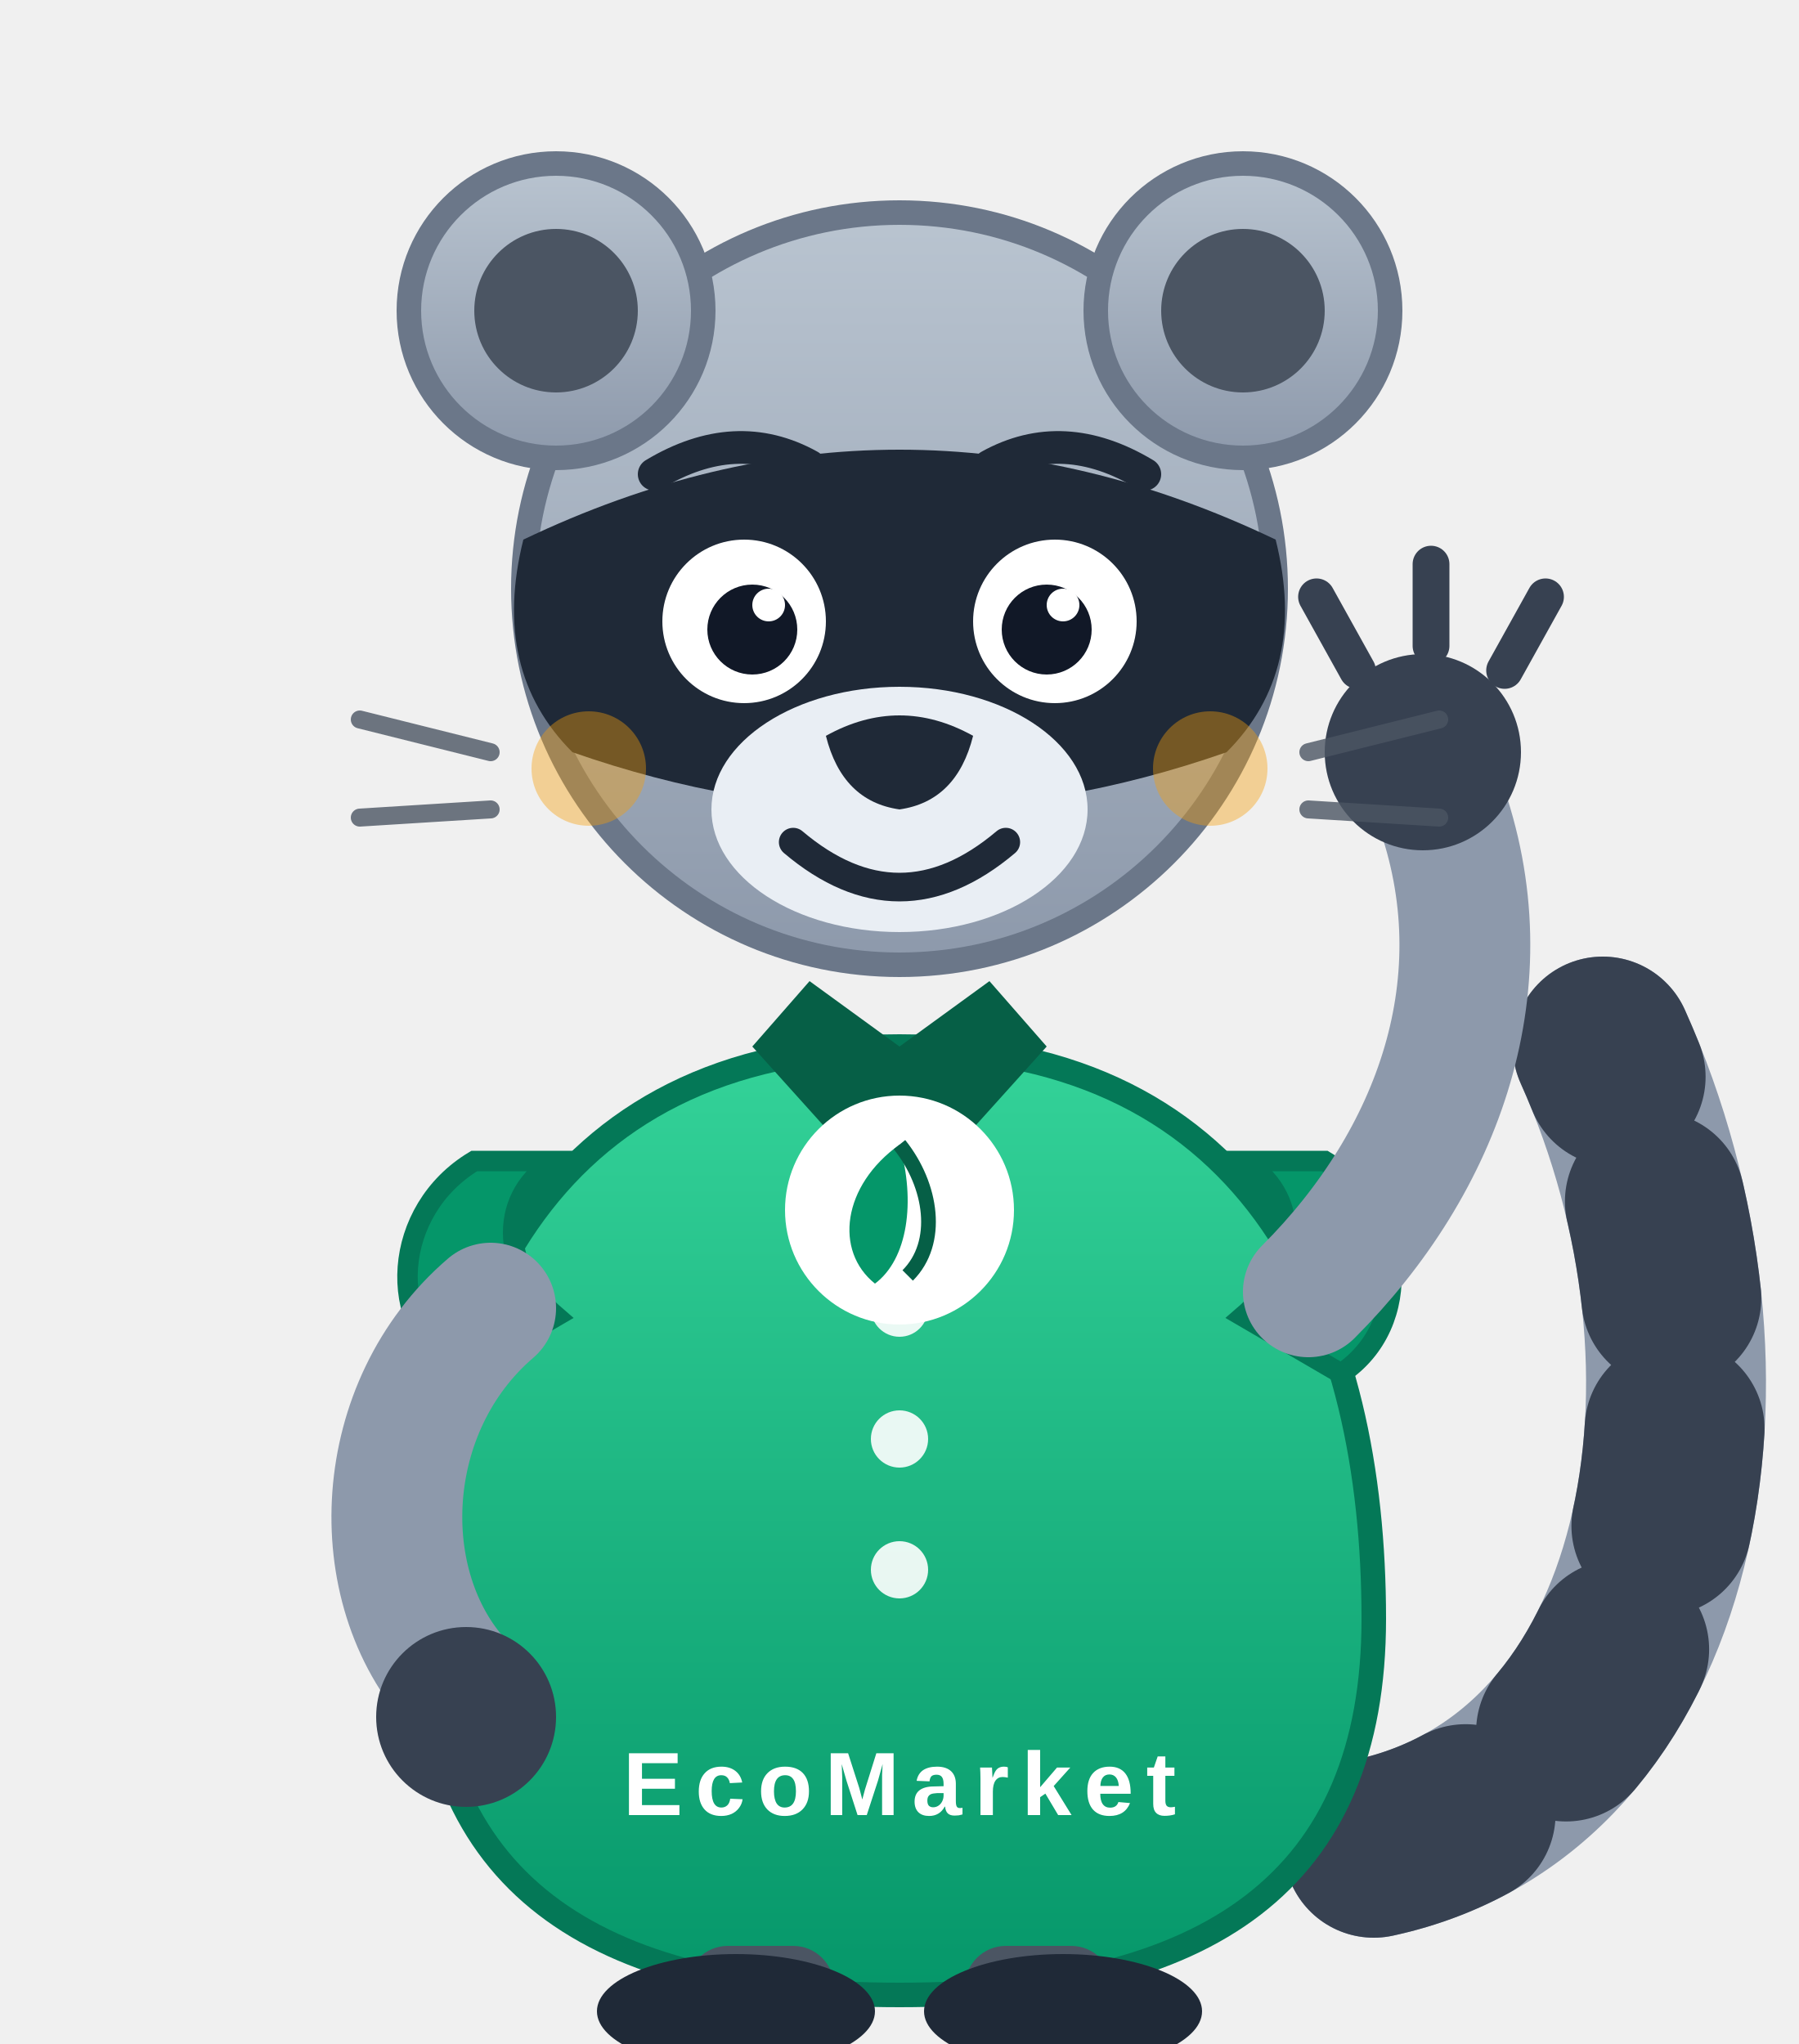
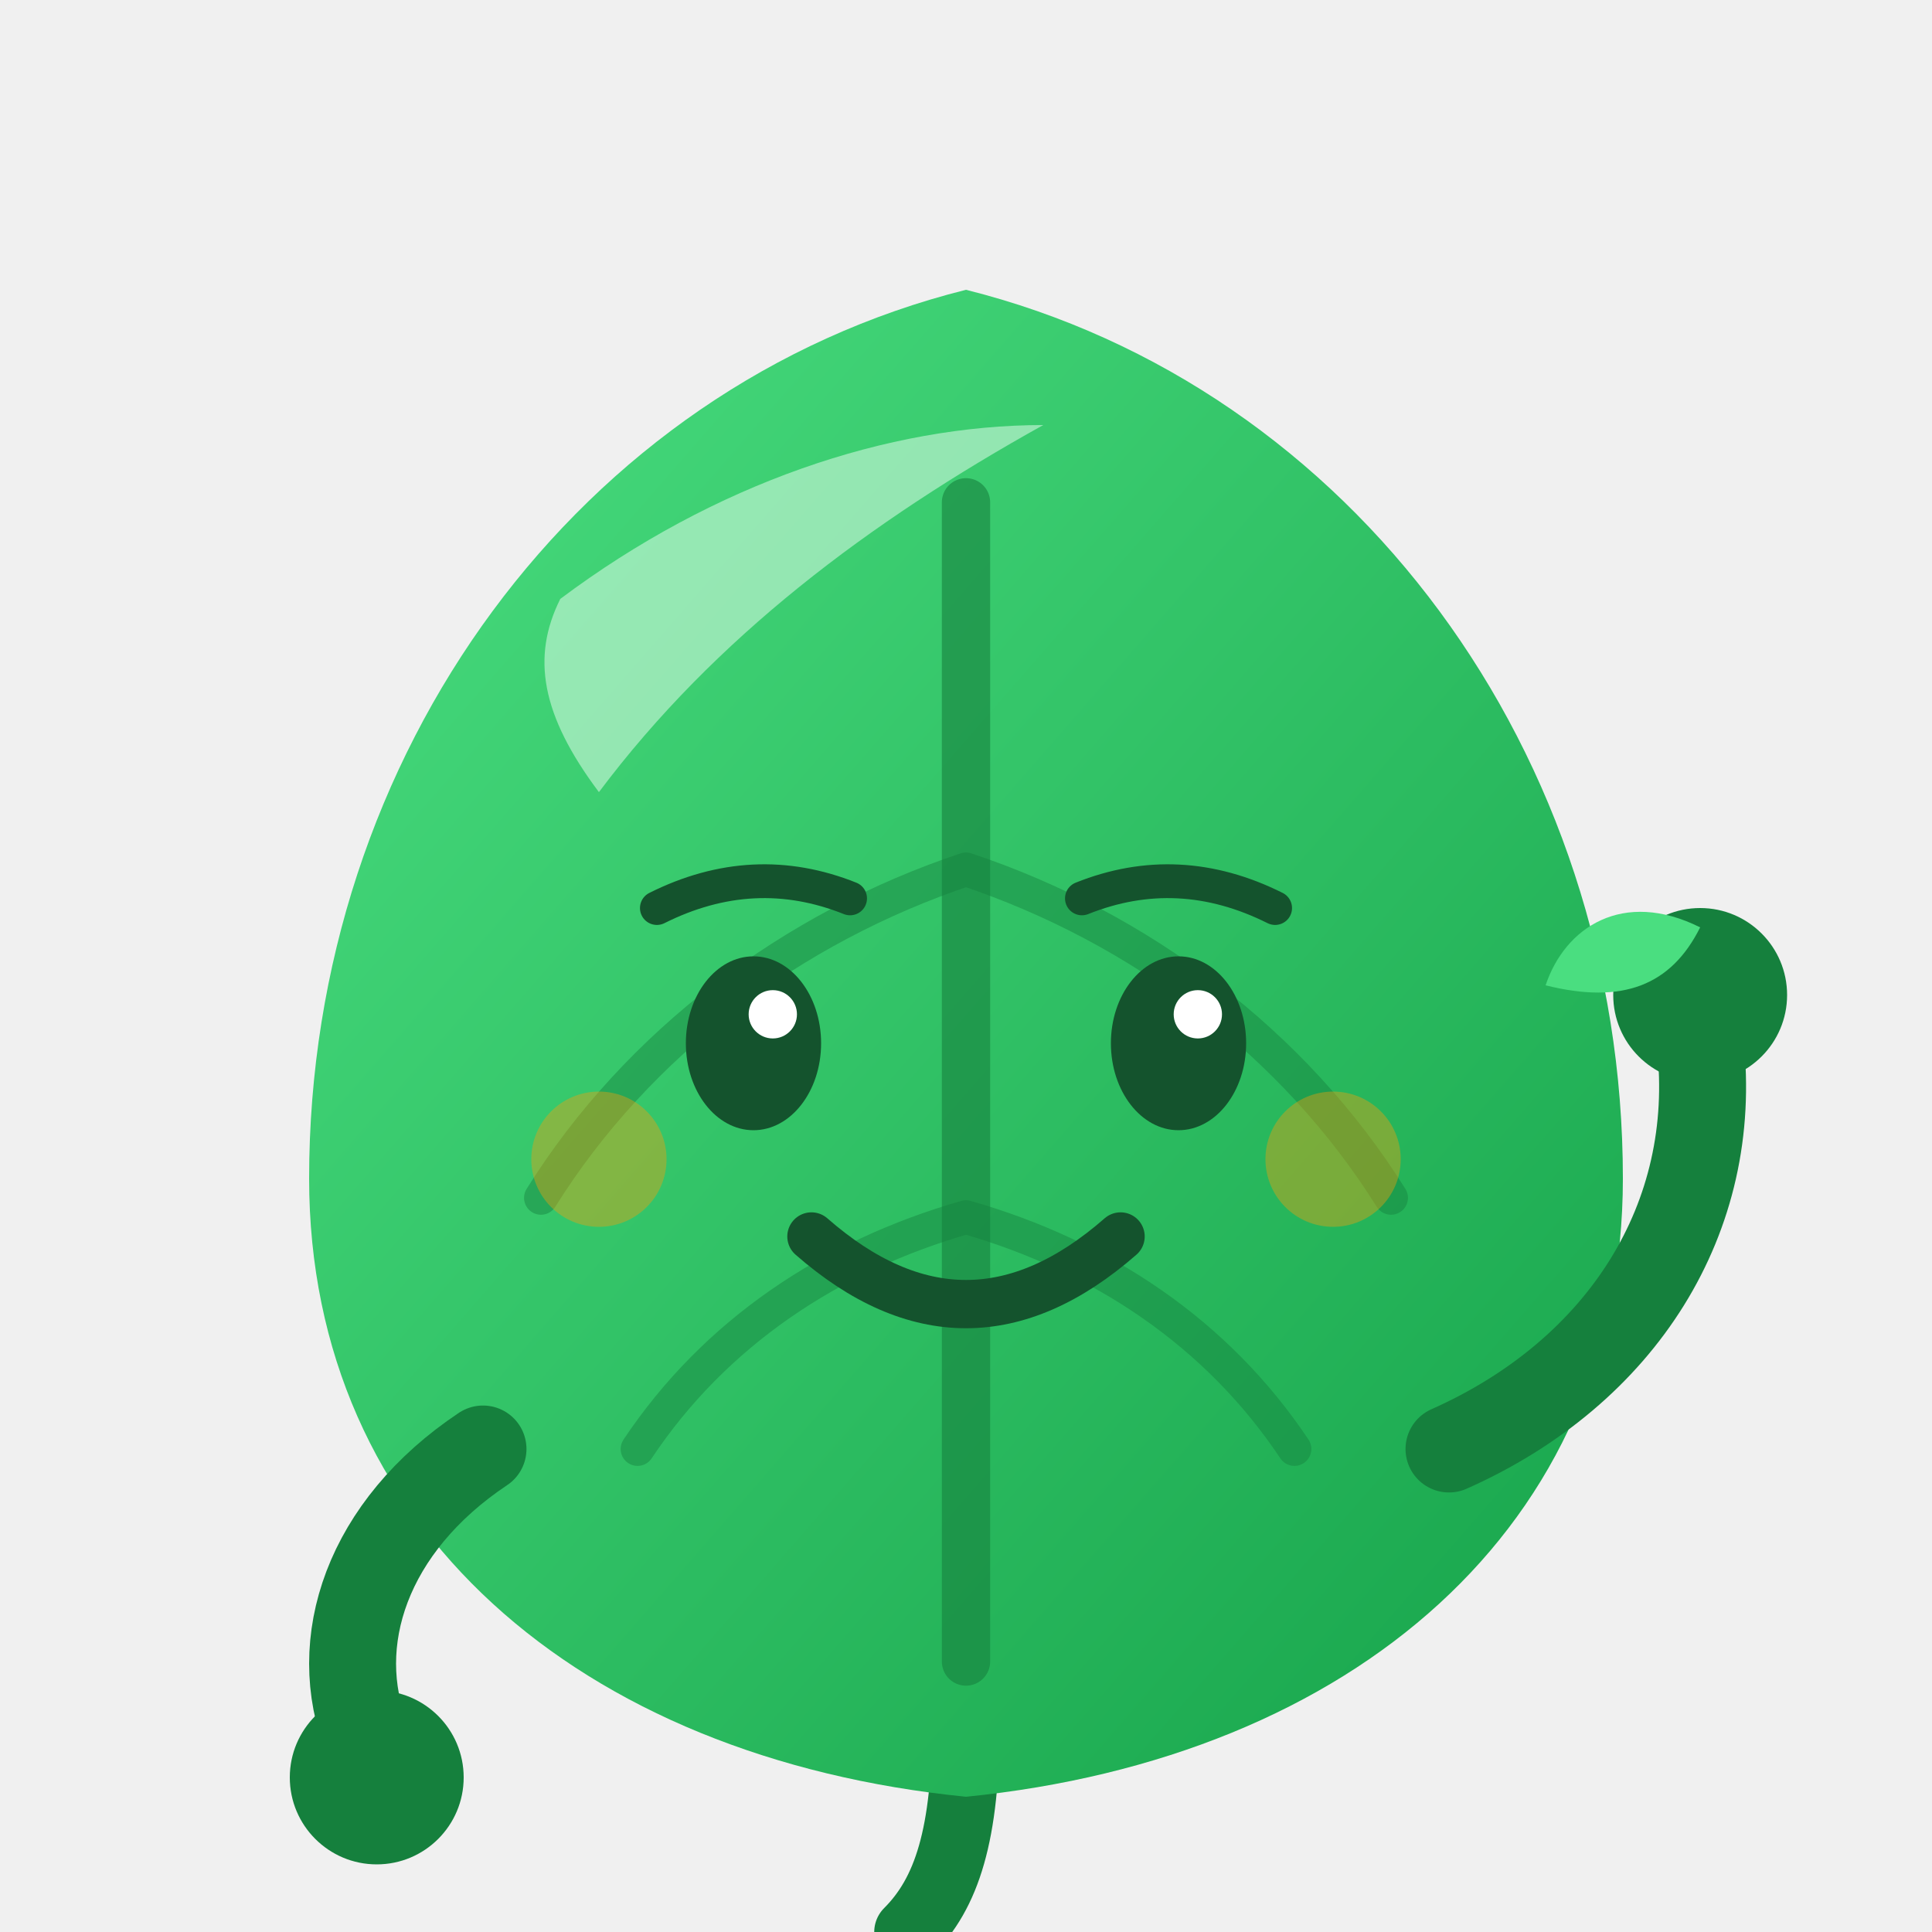
- <svg xmlns="http://www.w3.org/2000/svg" viewBox="0 0 220 250" role="img" aria-label="Eco, el mapache mascota de EcoMarket">
+ <svg xmlns="http://www.w3.org/2000/svg" viewBox="0 0 200 200" role="img" aria-label="Eco, la mascota hoja de EcoMarket">
  <defs>
-     <linearGradient id="fur" x1="0" y1="0" x2="0" y2="1">
-       <stop offset="0" stop-color="#B9C4D0" />
-       <stop offset="1" stop-color="#8D99AB" />
+     <linearGradient id="leafg" x1="0" y1="0" x2="1" y2="1">
+       <stop offset="0" stop-color="#4ADE80" />
+       <stop offset="1" stop-color="#16A34A" />
    </linearGradient>
-     <linearGradient id="shirt" x1="0" y1="0" x2="0" y2="1">
-       <stop offset="0" stop-color="#34D399" />
-       <stop offset="1" stop-color="#059669" />
+     <linearGradient id="leaflight" x1="0" y1="0" x2="1" y2="1">
+       <stop offset="0" stop-color="#BBF7D0" />
+       <stop offset="1" stop-color="#4ADE80" />
    </linearGradient>
  </defs>
-   <path d="M168 226 C 205 218 214 168 196 128" fill="none" stroke="#8D99AB" stroke-width="22" stroke-linecap="round" />
-   <path d="M168 226 C 205 218 214 168 196 128" fill="none" stroke="#374151" stroke-width="22" stroke-linecap="round" stroke-dasharray="12 16" />
-   <path d="M110 128 C 66 128 52 162 52 198 C 52 230 72 244 110 244 C 148 244 168 230 168 198 C 168 162 154 128 110 128 Z" fill="url(#shirt)" stroke="#047857" stroke-width="3" />
-   <path d="M92 128 L 110 148 L 128 128 L 121 120 L 110 128 L 99 120 Z" fill="#065F46" />
-   <circle cx="110" cy="160" r="3.5" fill="#FFFFFF" opacity=".9" />
-   <circle cx="110" cy="176" r="3.5" fill="#FFFFFF" opacity=".9" />
-   <circle cx="110" cy="192" r="3.5" fill="#FFFFFF" opacity=".9" />
-   <g transform="translate(110 148)">
-     <circle r="14" fill="#FFFFFF" />
-     <path d="M0 -8 C -7 -3 -8 5 -3 9 C 1 6 2 -1 0 -8 Z" fill="#059669" />
-     <path d="M0 -8 C 4 -3 5 4 1 8" fill="none" stroke="#065F46" stroke-width="1.8" />
-   </g>
-   <text x="110" y="222" text-anchor="middle" font-family="Poppins, Arial, sans-serif" font-size="11" font-weight="800" fill="#FFFFFF" letter-spacing="1.5">EcoMarket</text>
-   <path d="M58 142 C 48 148 47 162 56 168 L 68 161 C 61 155 61 146 68 142 Z" fill="#059669" stroke="#047857" stroke-width="2.5" />
-   <path d="M162 142 C 172 148 173 162 164 168 L 152 161 C 159 155 159 146 152 142 Z" fill="#059669" stroke="#047857" stroke-width="2.5" />
-   <path d="M60 160 C 46 172 45 194 56 206" fill="none" stroke="#8D99AB" stroke-width="16" stroke-linecap="round" />
-   <circle cx="57" cy="210" r="11" fill="#374151" />
-   <path d="M160 158 C 176 142 184 120 176 98" fill="none" stroke="#8D99AB" stroke-width="16" stroke-linecap="round" />
-   <circle cx="174" cy="92" r="12" fill="#374151" />
-   <path d="M166 82 l-5 -9 M175 79 l0 -10 M184 82 l5 -9" stroke="#374151" stroke-width="4.5" stroke-linecap="round" />
-   <rect x="84" y="238" width="18" height="10" rx="5" fill="#4B5563" />
-   <ellipse cx="90" cy="246" rx="17" ry="7" fill="#1F2937" />
-   <rect x="118" y="238" width="18" height="10" rx="5" fill="#4B5563" />
-   <ellipse cx="130" cy="246" rx="17" ry="7" fill="#1F2937" />
-   <circle cx="110" cy="72" r="46" fill="url(#fur)" stroke="#6B7789" stroke-width="3" />
-   <circle cx="68" cy="38" r="18" fill="url(#fur)" stroke="#6B7789" stroke-width="3" />
-   <circle cx="152" cy="38" r="18" fill="url(#fur)" stroke="#6B7789" stroke-width="3" />
-   <circle cx="68" cy="38" r="10" fill="#4B5563" />
-   <circle cx="152" cy="38" r="10" fill="#4B5563" />
-   <path d="M64 66 Q 110 44 156 66 Q 160 82 150 92 Q 110 106 70 92 Q 60 82 64 66 Z" fill="#1F2937" />
-   <path d="M80 58 Q 90 52 99 57 M121 57 Q 130 52 140 58" stroke="#1F2937" stroke-width="4" fill="none" stroke-linecap="round" />
-   <circle cx="91" cy="76" r="10" fill="#FFFFFF" />
-   <circle cx="129" cy="76" r="10" fill="#FFFFFF" />
-   <circle cx="92" cy="77" r="5.5" fill="#111827" />
-   <circle cx="128" cy="77" r="5.5" fill="#111827" />
-   <circle cx="94" cy="74" r="2" fill="#FFFFFF" />
-   <circle cx="130" cy="74" r="2" fill="#FFFFFF" />
-   <ellipse cx="110" cy="99" rx="23" ry="15" fill="#E9EEF4" />
-   <path d="M101 90 Q 110 85 119 90 Q 117 98 110 99 Q 103 98 101 90 Z" fill="#1F2937" />
-   <path d="M97 103 Q 110 114 123 103" stroke="#1F2937" stroke-width="3.5" fill="none" stroke-linecap="round" />
-   <circle cx="72" cy="94" r="7" fill="#F59E0B" opacity=".4" />
-   <circle cx="148" cy="94" r="7" fill="#F59E0B" opacity=".4" />
-   <path d="M60 92 l-16 -4 M60 99 l-16 1 M160 92 l16 -4 M160 99 l16 1" stroke="#4B5563" stroke-width="2.2" stroke-linecap="round" opacity=".8" />
+   <path d="M100 178 C 100 190 98 196 94 200" stroke="#15803D" stroke-width="7" fill="none" stroke-linecap="round" />
+   <path d="M100 30 C 140 40 168 78 168 122 C 168 158 140 182 100 186 C 60 182 32 158 32 122 C 32 78 60 40 100 30 Z" fill="url(#leafg)" />
+   <path d="M58 62 C 74 50 92 44 108 44 C 90 54 74 66 62 82 C 56 74 55 68 58 62 Z" fill="#DCFCE7" opacity=".55" />
+   <path d="M100 52 L 100 172" stroke="#15803D" stroke-width="5" stroke-linecap="round" opacity=".6" />
+   <path d="M100 90 C 82 96 66 108 56 124 M100 90 C 118 96 134 108 144 124 M100 126 C 86 130 74 138 66 150 M100 126 C 114 130 126 138 134 150" stroke="#15803D" stroke-width="3.5" fill="none" stroke-linecap="round" opacity=".45" />
+   <ellipse cx="78" cy="108" rx="7" ry="9" fill="#14532D" />
+   <ellipse cx="122" cy="108" rx="7" ry="9" fill="#14532D" />
+   <circle cx="80" cy="105" r="2.5" fill="#FFFFFF" />
+   <circle cx="124" cy="105" r="2.5" fill="#FFFFFF" />
+   <path d="M68 94 Q 78 89 88 93 M112 93 Q 122 89 132 94" stroke="#14532D" stroke-width="3.5" fill="none" stroke-linecap="round" />
+   <path d="M84 128 Q 100 142 116 128" stroke="#14532D" stroke-width="5" fill="none" stroke-linecap="round" />
+   <circle cx="62" cy="120" r="7" fill="#F59E0B" opacity=".4" />
+   <circle cx="138" cy="120" r="7" fill="#F59E0B" opacity=".4" />
+   <path d="M150 150 C 168 142 178 126 176 108" stroke="#15803D" stroke-width="9" fill="none" stroke-linecap="round" />
+   <circle cx="176" cy="103" r="9" fill="#15803D" />
+   <path d="M176 96 C 168 92 162 96 160 102 C 168 104 173 102 176 96 Z" fill="#4ADE80" />
+   <path d="M50 150 C 38 158 34 170 38 180" stroke="#15803D" stroke-width="9" fill="none" stroke-linecap="round" />
+   <circle cx="39" cy="184" r="9" fill="#15803D" />
</svg>
